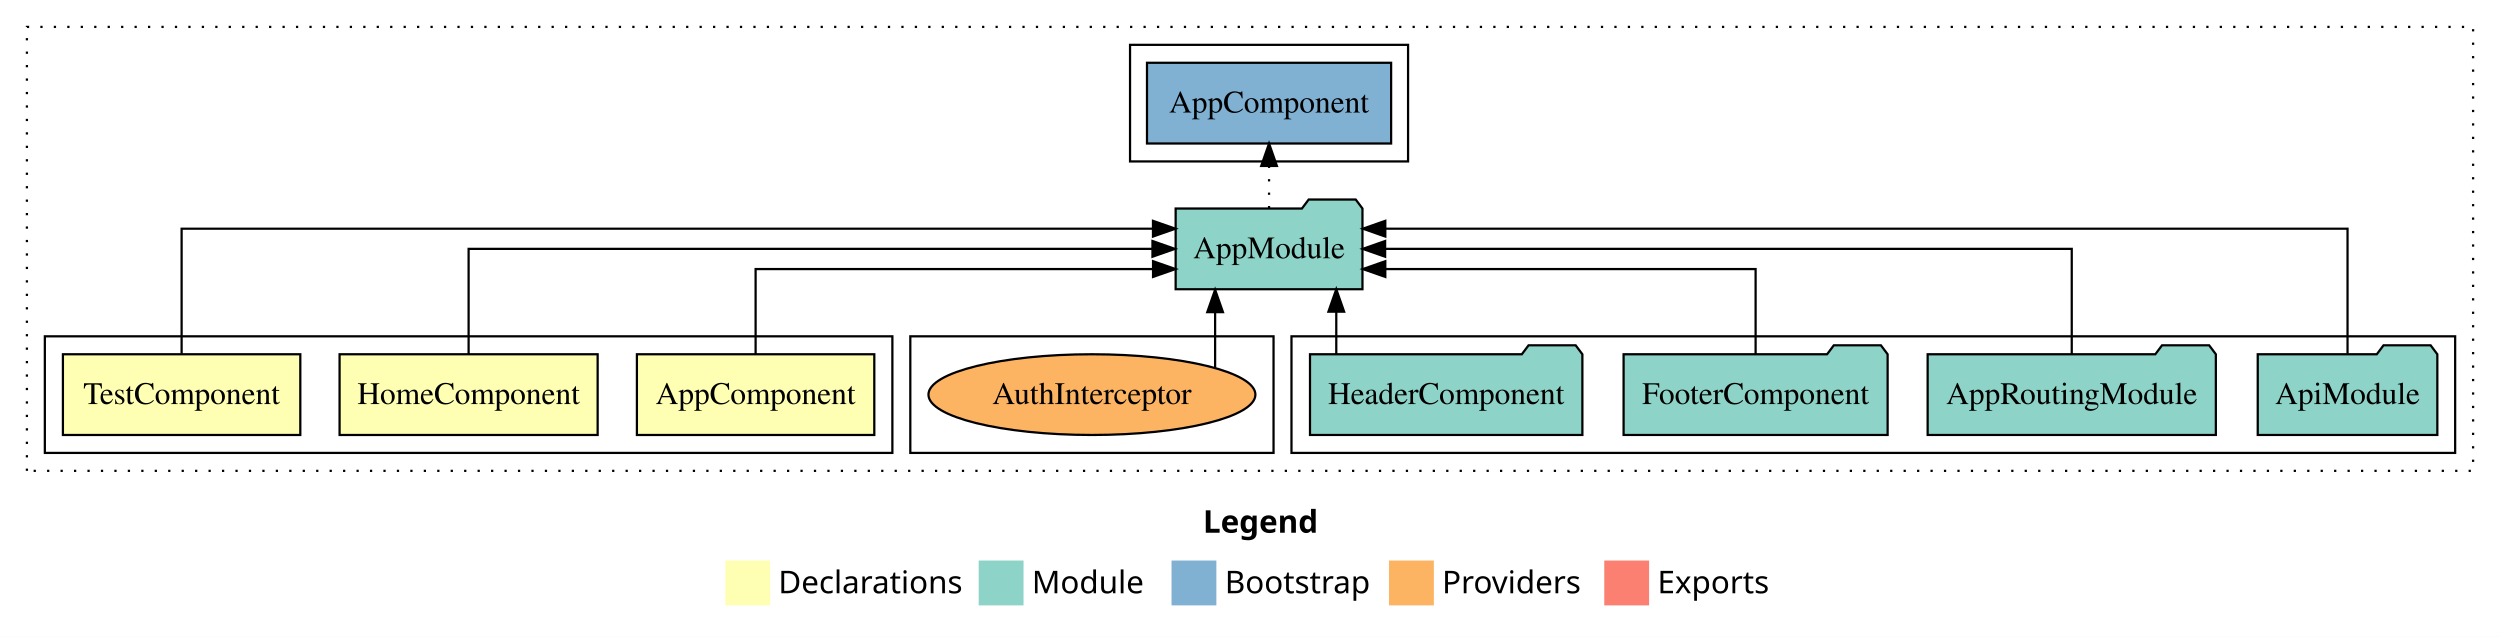
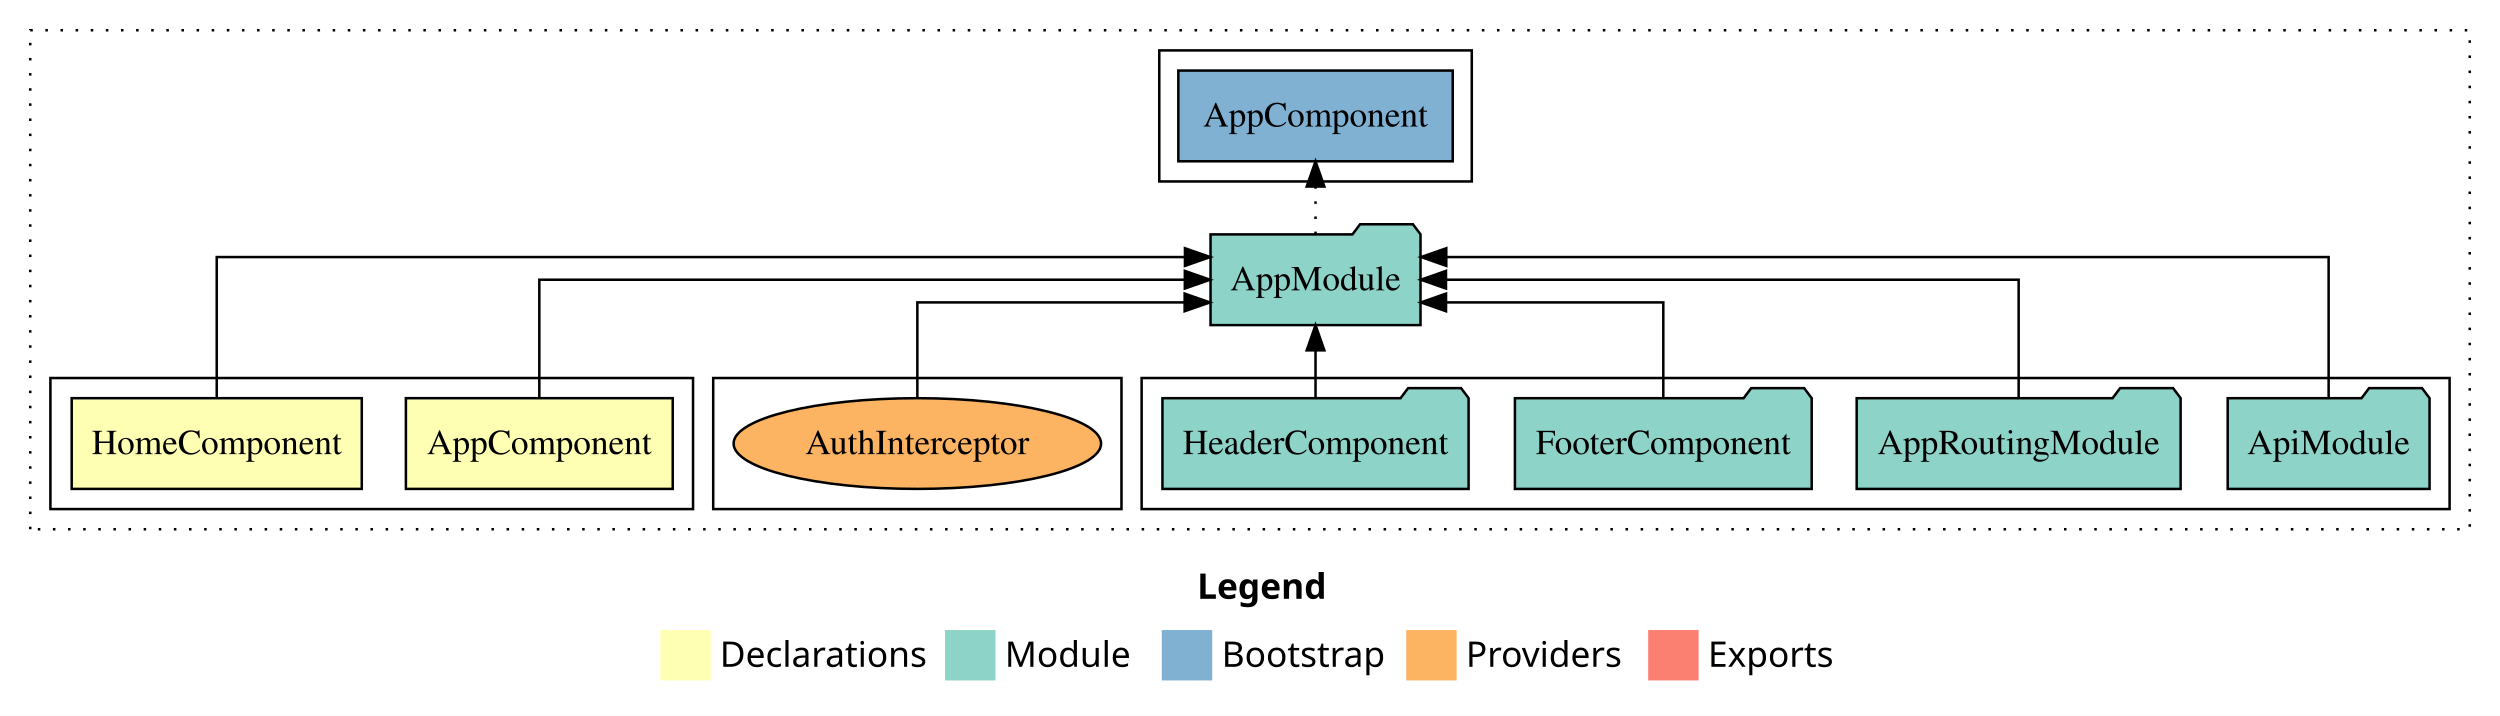
- <svg xmlns="http://www.w3.org/2000/svg" width="1115pt" height="284pt" viewBox="0.00 0.00 1115.00 284.00">
+ <svg xmlns="http://www.w3.org/2000/svg" width="992pt" height="284pt" viewBox="0.00 0.00 992.00 284.00">
  <g id="graph0" class="graph" transform="scale(1 1) rotate(0) translate(4 280)">
-     <polygon fill="white" stroke="transparent" points="-4,4 -4,-280 1111,-280 1111,4 -4,4" />
-     <text text-anchor="start" x="532.51" y="-42.4" font-family="Times-12" font-weight="bold" font-size="14.00">Legend</text>
-     <polygon fill="#ffffb3" stroke="transparent" points="319.5,-10 319.5,-30 339.5,-30 339.5,-10 319.5,-10" />
-     <text text-anchor="start" x="343.13" y="-15.4" font-family="Times-12" font-size="14.00">  Declarations</text>
-     <polygon fill="#8dd3c7" stroke="transparent" points="432.5,-10 432.5,-30 452.5,-30 452.5,-10 432.5,-10" />
-     <text text-anchor="start" x="456.23" y="-15.4" font-family="Times-12" font-size="14.00">  Module</text>
-     <polygon fill="#80b1d3" stroke="transparent" points="518.5,-10 518.5,-30 538.5,-30 538.5,-10 518.5,-10" />
-     <text text-anchor="start" x="542.28" y="-15.4" font-family="Times-12" font-size="14.00">  Bootstrap</text>
-     <polygon fill="#fdb462" stroke="transparent" points="615.5,-10 615.5,-30 635.5,-30 635.5,-10 615.5,-10" />
-     <text text-anchor="start" x="639.17" y="-15.4" font-family="Times-12" font-size="14.00">  Providers</text>
-     <polygon fill="#fb8072" stroke="transparent" points="711.5,-10 711.5,-30 731.5,-30 731.5,-10 711.5,-10" />
-     <text text-anchor="start" x="735.23" y="-15.4" font-family="Times-12" font-size="14.00">  Exports</text>
+     <polygon fill="white" stroke="transparent" points="-4,4 -4,-280 988,-280 988,4 -4,4" />
+     <text text-anchor="start" x="471.01" y="-42.4" font-family="Times-12" font-weight="bold" font-size="14.00">Legend</text>
+     <polygon fill="#ffffb3" stroke="transparent" points="258,-10 258,-30 278,-30 278,-10 258,-10" />
+     <text text-anchor="start" x="281.63" y="-15.4" font-family="Times-12" font-size="14.00">  Declarations</text>
+     <polygon fill="#8dd3c7" stroke="transparent" points="371,-10 371,-30 391,-30 391,-10 371,-10" />
+     <text text-anchor="start" x="394.73" y="-15.4" font-family="Times-12" font-size="14.00">  Module</text>
+     <polygon fill="#80b1d3" stroke="transparent" points="457,-10 457,-30 477,-30 477,-10 457,-10" />
+     <text text-anchor="start" x="480.78" y="-15.4" font-family="Times-12" font-size="14.00">  Bootstrap</text>
+     <polygon fill="#fdb462" stroke="transparent" points="554,-10 554,-30 574,-30 574,-10 554,-10" />
+     <text text-anchor="start" x="577.67" y="-15.4" font-family="Times-12" font-size="14.00">  Providers</text>
+     <polygon fill="#fb8072" stroke="transparent" points="650,-10 650,-30 670,-30 670,-10 650,-10" />
+     <text text-anchor="start" x="673.73" y="-15.4" font-family="Times-12" font-size="14.00">  Exports</text>
    <g id="clust1" class="cluster">
-       <polygon fill="none" stroke="black" stroke-dasharray="1,5" points="8,-70 8,-268 1099,-268 1099,-70 8,-70" />
+       <polygon fill="none" stroke="black" stroke-dasharray="1,5" points="8,-70 8,-268 976,-268 976,-70 8,-70" />
    </g>
-     <g id="clust6" class="cluster">
-       <polygon fill="none" stroke="black" points="572,-78 572,-130 1091,-130 1091,-78 572,-78" />
+     <g id="clust5" class="cluster">
+       <polygon fill="none" stroke="black" points="449,-78 449,-130 968,-130 968,-78 449,-78" />
+     </g>
+     <g id="clust7" class="cluster">
+       <polygon fill="none" stroke="black" points="456,-208 456,-260 580,-260 580,-208 456,-208" />
    </g>
    <g id="clust8" class="cluster">
-       <polygon fill="none" stroke="black" points="500,-208 500,-260 624,-260 624,-208 500,-208" />
-     </g>
-     <g id="clust9" class="cluster">
-       <polygon fill="none" stroke="black" points="402,-78 402,-130 564,-130 564,-78 402,-78" />
+       <polygon fill="none" stroke="black" points="279,-78 279,-130 441,-130 441,-78 279,-78" />
    </g>
    <g id="clust2" class="cluster">
-       <polygon fill="none" stroke="black" points="16,-78 16,-130 394,-130 394,-78 16,-78" />
+       <polygon fill="none" stroke="black" points="16,-78 16,-130 271,-130 271,-78 16,-78" />
    </g>
    <g id="node1" class="node">
-       <polygon fill="#ffffb3" stroke="black" points="385.94,-122 280.06,-122 280.06,-86 385.94,-86 385.94,-122" />
-       <text text-anchor="middle" x="333" y="-99.8" font-family="Times,serif" font-size="14.00">AppComponent</text>
+       <polygon fill="#ffffb3" stroke="black" points="262.94,-122 157.06,-122 157.06,-86 262.94,-86 262.94,-122" />
+       <text text-anchor="middle" x="210" y="-99.8" font-family="Times,serif" font-size="14.00">AppComponent</text>
+     </g>
+     <g id="node3" class="node">
+       <polygon fill="#8dd3c7" stroke="black" points="559.66,-187 556.66,-191 535.66,-191 532.66,-187 476.34,-187 476.34,-151 559.66,-151 559.66,-187" />
+       <text text-anchor="middle" x="518" y="-164.8" font-family="Times,serif" font-size="14.00">AppModule</text>
+     </g>
+     <g id="edge1" class="edge">
+       <path fill="none" stroke="black" d="M210,-122.11C210,-141.34 210,-169 210,-169 210,-169 466.14,-169 466.14,-169" />
+       <polygon fill="black" stroke="black" points="466.14,-172.5 476.14,-169 466.14,-165.5 466.14,-172.5" />
+     </g>
+     <g id="node2" class="node">
+       <polygon fill="#ffffb3" stroke="black" points="139.55,-122 24.45,-122 24.45,-86 139.55,-86 139.55,-122" />
+       <text text-anchor="middle" x="82" y="-99.8" font-family="Times,serif" font-size="14.00">HomeComponent</text>
+     </g>
+     <g id="edge2" class="edge">
+       <path fill="none" stroke="black" d="M82,-122.29C82,-144.21 82,-178 82,-178 82,-178 466.19,-178 466.19,-178" />
+       <polygon fill="black" stroke="black" points="466.19,-181.5 476.19,-178 466.19,-174.5 466.19,-181.5" />
+     </g>
+     <g id="node8" class="node">
+       <polygon fill="#80b1d3" stroke="black" points="572.44,-252 463.56,-252 463.56,-216 572.44,-216 572.44,-252" />
+       <text text-anchor="middle" x="518" y="-229.8" font-family="Times,serif" font-size="14.00">AppComponent </text>
+     </g>
+     <g id="edge7" class="edge">
+       <path fill="none" stroke="black" stroke-dasharray="1,5" d="M518,-187.11C518,-187.11 518,-205.99 518,-205.99" />
+       <polygon fill="black" stroke="black" points="514.5,-205.99 518,-215.99 521.5,-205.99 514.5,-205.99" />
    </g>
    <g id="node4" class="node">
-       <polygon fill="#8dd3c7" stroke="black" points="603.66,-187 600.66,-191 579.66,-191 576.66,-187 520.34,-187 520.34,-151 603.66,-151 603.66,-187" />
-       <text text-anchor="middle" x="562" y="-164.8" font-family="Times,serif" font-size="14.00">AppModule</text>
-     </g>
-     <g id="edge1" class="edge">
-       <path fill="none" stroke="black" d="M333,-122.03C333,-138.4 333,-160 333,-160 333,-160 510.26,-160 510.26,-160" />
-       <polygon fill="black" stroke="black" points="510.26,-163.5 520.26,-160 510.26,-156.5 510.26,-163.5" />
-     </g>
-     <g id="node2" class="node">
-       <polygon fill="#ffffb3" stroke="black" points="262.55,-122 147.45,-122 147.45,-86 262.55,-86 262.55,-122" />
-       <text text-anchor="middle" x="205" y="-99.8" font-family="Times,serif" font-size="14.00">HomeComponent</text>
-     </g>
-     <g id="edge2" class="edge">
-       <path fill="none" stroke="black" d="M205,-122.11C205,-141.34 205,-169 205,-169 205,-169 510,-169 510,-169" />
-       <polygon fill="black" stroke="black" points="510,-172.5 520,-169 510,-165.5 510,-172.5" />
-     </g>
-     <g id="node3" class="node">
-       <polygon fill="#ffffb3" stroke="black" points="129.94,-122 24.06,-122 24.06,-86 129.94,-86 129.94,-122" />
-       <text text-anchor="middle" x="77" y="-99.8" font-family="Times,serif" font-size="14.00">TestComponent</text>
+       <polygon fill="#8dd3c7" stroke="black" points="960.05,-122 957.05,-126 936.05,-126 933.05,-122 879.95,-122 879.95,-86 960.05,-86 960.05,-122" />
+       <text text-anchor="middle" x="920" y="-99.8" font-family="Times,serif" font-size="14.00">ApiModule</text>
    </g>
    <g id="edge3" class="edge">
-       <path fill="none" stroke="black" d="M77,-122.29C77,-144.21 77,-178 77,-178 77,-178 510.23,-178 510.23,-178" />
-       <polygon fill="black" stroke="black" points="510.23,-181.5 520.23,-178 510.23,-174.5 510.23,-181.5" />
+       <path fill="none" stroke="black" d="M920,-122.29C920,-144.21 920,-178 920,-178 920,-178 569.88,-178 569.88,-178" />
+       <polygon fill="black" stroke="black" points="569.88,-174.5 559.88,-178 569.88,-181.5 569.88,-174.5" />
+     </g>
+     <g id="node5" class="node">
+       <polygon fill="#8dd3c7" stroke="black" points="861.27,-122 858.27,-126 837.27,-126 834.27,-122 732.73,-122 732.73,-86 861.27,-86 861.27,-122" />
+       <text text-anchor="middle" x="797" y="-99.8" font-family="Times,serif" font-size="14.00">AppRoutingModule</text>
+     </g>
+     <g id="edge4" class="edge">
+       <path fill="none" stroke="black" d="M797,-122.11C797,-141.34 797,-169 797,-169 797,-169 569.77,-169 569.77,-169" />
+       <polygon fill="black" stroke="black" points="569.77,-165.5 559.77,-169 569.77,-172.5 569.77,-165.5" />
+     </g>
+     <g id="node6" class="node">
+       <polygon fill="#8dd3c7" stroke="black" points="714.88,-122 711.88,-126 690.88,-126 687.88,-122 597.12,-122 597.12,-86 714.88,-86 714.88,-122" />
+       <text text-anchor="middle" x="656" y="-99.8" font-family="Times,serif" font-size="14.00">FooterComponent</text>
+     </g>
+     <g id="edge5" class="edge">
+       <path fill="none" stroke="black" d="M656,-122.03C656,-138.4 656,-160 656,-160 656,-160 569.78,-160 569.78,-160" />
+       <polygon fill="black" stroke="black" points="569.78,-156.5 559.78,-160 569.78,-163.5 569.78,-156.5" />
+     </g>
+     <g id="node7" class="node">
+       <polygon fill="#8dd3c7" stroke="black" points="578.74,-122 575.74,-126 554.74,-126 551.74,-122 457.26,-122 457.26,-86 578.74,-86 578.74,-122" />
+       <text text-anchor="middle" x="518" y="-99.8" font-family="Times,serif" font-size="14.00">HeaderComponent</text>
+     </g>
+     <g id="edge6" class="edge">
+       <path fill="none" stroke="black" d="M518,-122.11C518,-122.11 518,-140.99 518,-140.99" />
+       <polygon fill="black" stroke="black" points="514.5,-140.99 518,-150.99 521.5,-140.99 514.5,-140.99" />
    </g>
    <g id="node9" class="node">
-       <polygon fill="#80b1d3" stroke="black" points="616.44,-252 507.56,-252 507.56,-216 616.44,-216 616.44,-252" />
-       <text text-anchor="middle" x="562" y="-229.8" font-family="Times,serif" font-size="14.00">AppComponent </text>
+       <ellipse fill="#fdb462" stroke="black" cx="360" cy="-104" rx="72.91" ry="18" />
+       <text text-anchor="middle" x="360" y="-99.8" font-family="Times,serif" font-size="14.00">AuthInterceptor</text>
    </g>
    <g id="edge8" class="edge">
-       <path fill="none" stroke="black" stroke-dasharray="1,5" d="M562,-187.11C562,-187.11 562,-205.99 562,-205.99" />
-       <polygon fill="black" stroke="black" points="558.5,-205.99 562,-215.99 565.5,-205.99 558.5,-205.99" />
-     </g>
-     <g id="node5" class="node">
-       <polygon fill="#8dd3c7" stroke="black" points="1083.05,-122 1080.05,-126 1059.05,-126 1056.05,-122 1002.95,-122 1002.95,-86 1083.05,-86 1083.05,-122" />
-       <text text-anchor="middle" x="1043" y="-99.8" font-family="Times,serif" font-size="14.00">ApiModule</text>
-     </g>
-     <g id="edge4" class="edge">
-       <path fill="none" stroke="black" d="M1043,-122.29C1043,-144.21 1043,-178 1043,-178 1043,-178 613.84,-178 613.84,-178" />
-       <polygon fill="black" stroke="black" points="613.84,-174.5 603.84,-178 613.84,-181.5 613.84,-174.5" />
-     </g>
-     <g id="node6" class="node">
-       <polygon fill="#8dd3c7" stroke="black" points="984.27,-122 981.27,-126 960.27,-126 957.27,-122 855.73,-122 855.73,-86 984.27,-86 984.27,-122" />
-       <text text-anchor="middle" x="920" y="-99.8" font-family="Times,serif" font-size="14.00">AppRoutingModule</text>
-     </g>
-     <g id="edge5" class="edge">
-       <path fill="none" stroke="black" d="M920,-122.11C920,-141.34 920,-169 920,-169 920,-169 613.77,-169 613.77,-169" />
-       <polygon fill="black" stroke="black" points="613.77,-165.5 603.77,-169 613.77,-172.5 613.77,-165.5" />
-     </g>
-     <g id="node7" class="node">
-       <polygon fill="#8dd3c7" stroke="black" points="837.88,-122 834.88,-126 813.88,-126 810.88,-122 720.12,-122 720.12,-86 837.88,-86 837.88,-122" />
-       <text text-anchor="middle" x="779" y="-99.8" font-family="Times,serif" font-size="14.00">FooterComponent</text>
-     </g>
-     <g id="edge6" class="edge">
-       <path fill="none" stroke="black" d="M779,-122.03C779,-138.4 779,-160 779,-160 779,-160 613.84,-160 613.84,-160" />
-       <polygon fill="black" stroke="black" points="613.84,-156.5 603.84,-160 613.84,-163.5 613.84,-156.5" />
-     </g>
-     <g id="node8" class="node">
-       <polygon fill="#8dd3c7" stroke="black" points="701.74,-122 698.74,-126 677.74,-126 674.74,-122 580.26,-122 580.26,-86 701.74,-86 701.74,-122" />
-       <text text-anchor="middle" x="641" y="-99.8" font-family="Times,serif" font-size="14.00">HeaderComponent</text>
-     </g>
-     <g id="edge7" class="edge">
-       <path fill="none" stroke="black" d="M591.98,-122.11C591.98,-122.11 591.98,-140.99 591.98,-140.99" />
-       <polygon fill="black" stroke="black" points="588.48,-140.99 591.98,-150.99 595.48,-140.99 588.48,-140.99" />
-     </g>
-     <g id="node10" class="node">
-       <ellipse fill="#fdb462" stroke="black" cx="483" cy="-104" rx="72.91" ry="18" />
-       <text text-anchor="middle" x="483" y="-99.8" font-family="Times,serif" font-size="14.00">AuthInterceptor</text>
-     </g>
-     <g id="edge9" class="edge">
-       <path fill="none" stroke="black" d="M537.94,-115.92C537.94,-115.92 537.94,-140.77 537.94,-140.77" />
-       <polygon fill="black" stroke="black" points="534.44,-140.77 537.94,-150.77 541.44,-140.77 534.44,-140.77" />
+       <path fill="none" stroke="black" d="M360,-122.03C360,-138.4 360,-160 360,-160 360,-160 466.07,-160 466.07,-160" />
+       <polygon fill="black" stroke="black" points="466.07,-163.5 476.07,-160 466.07,-156.5 466.07,-163.5" />
    </g>
  </g>
</svg>
